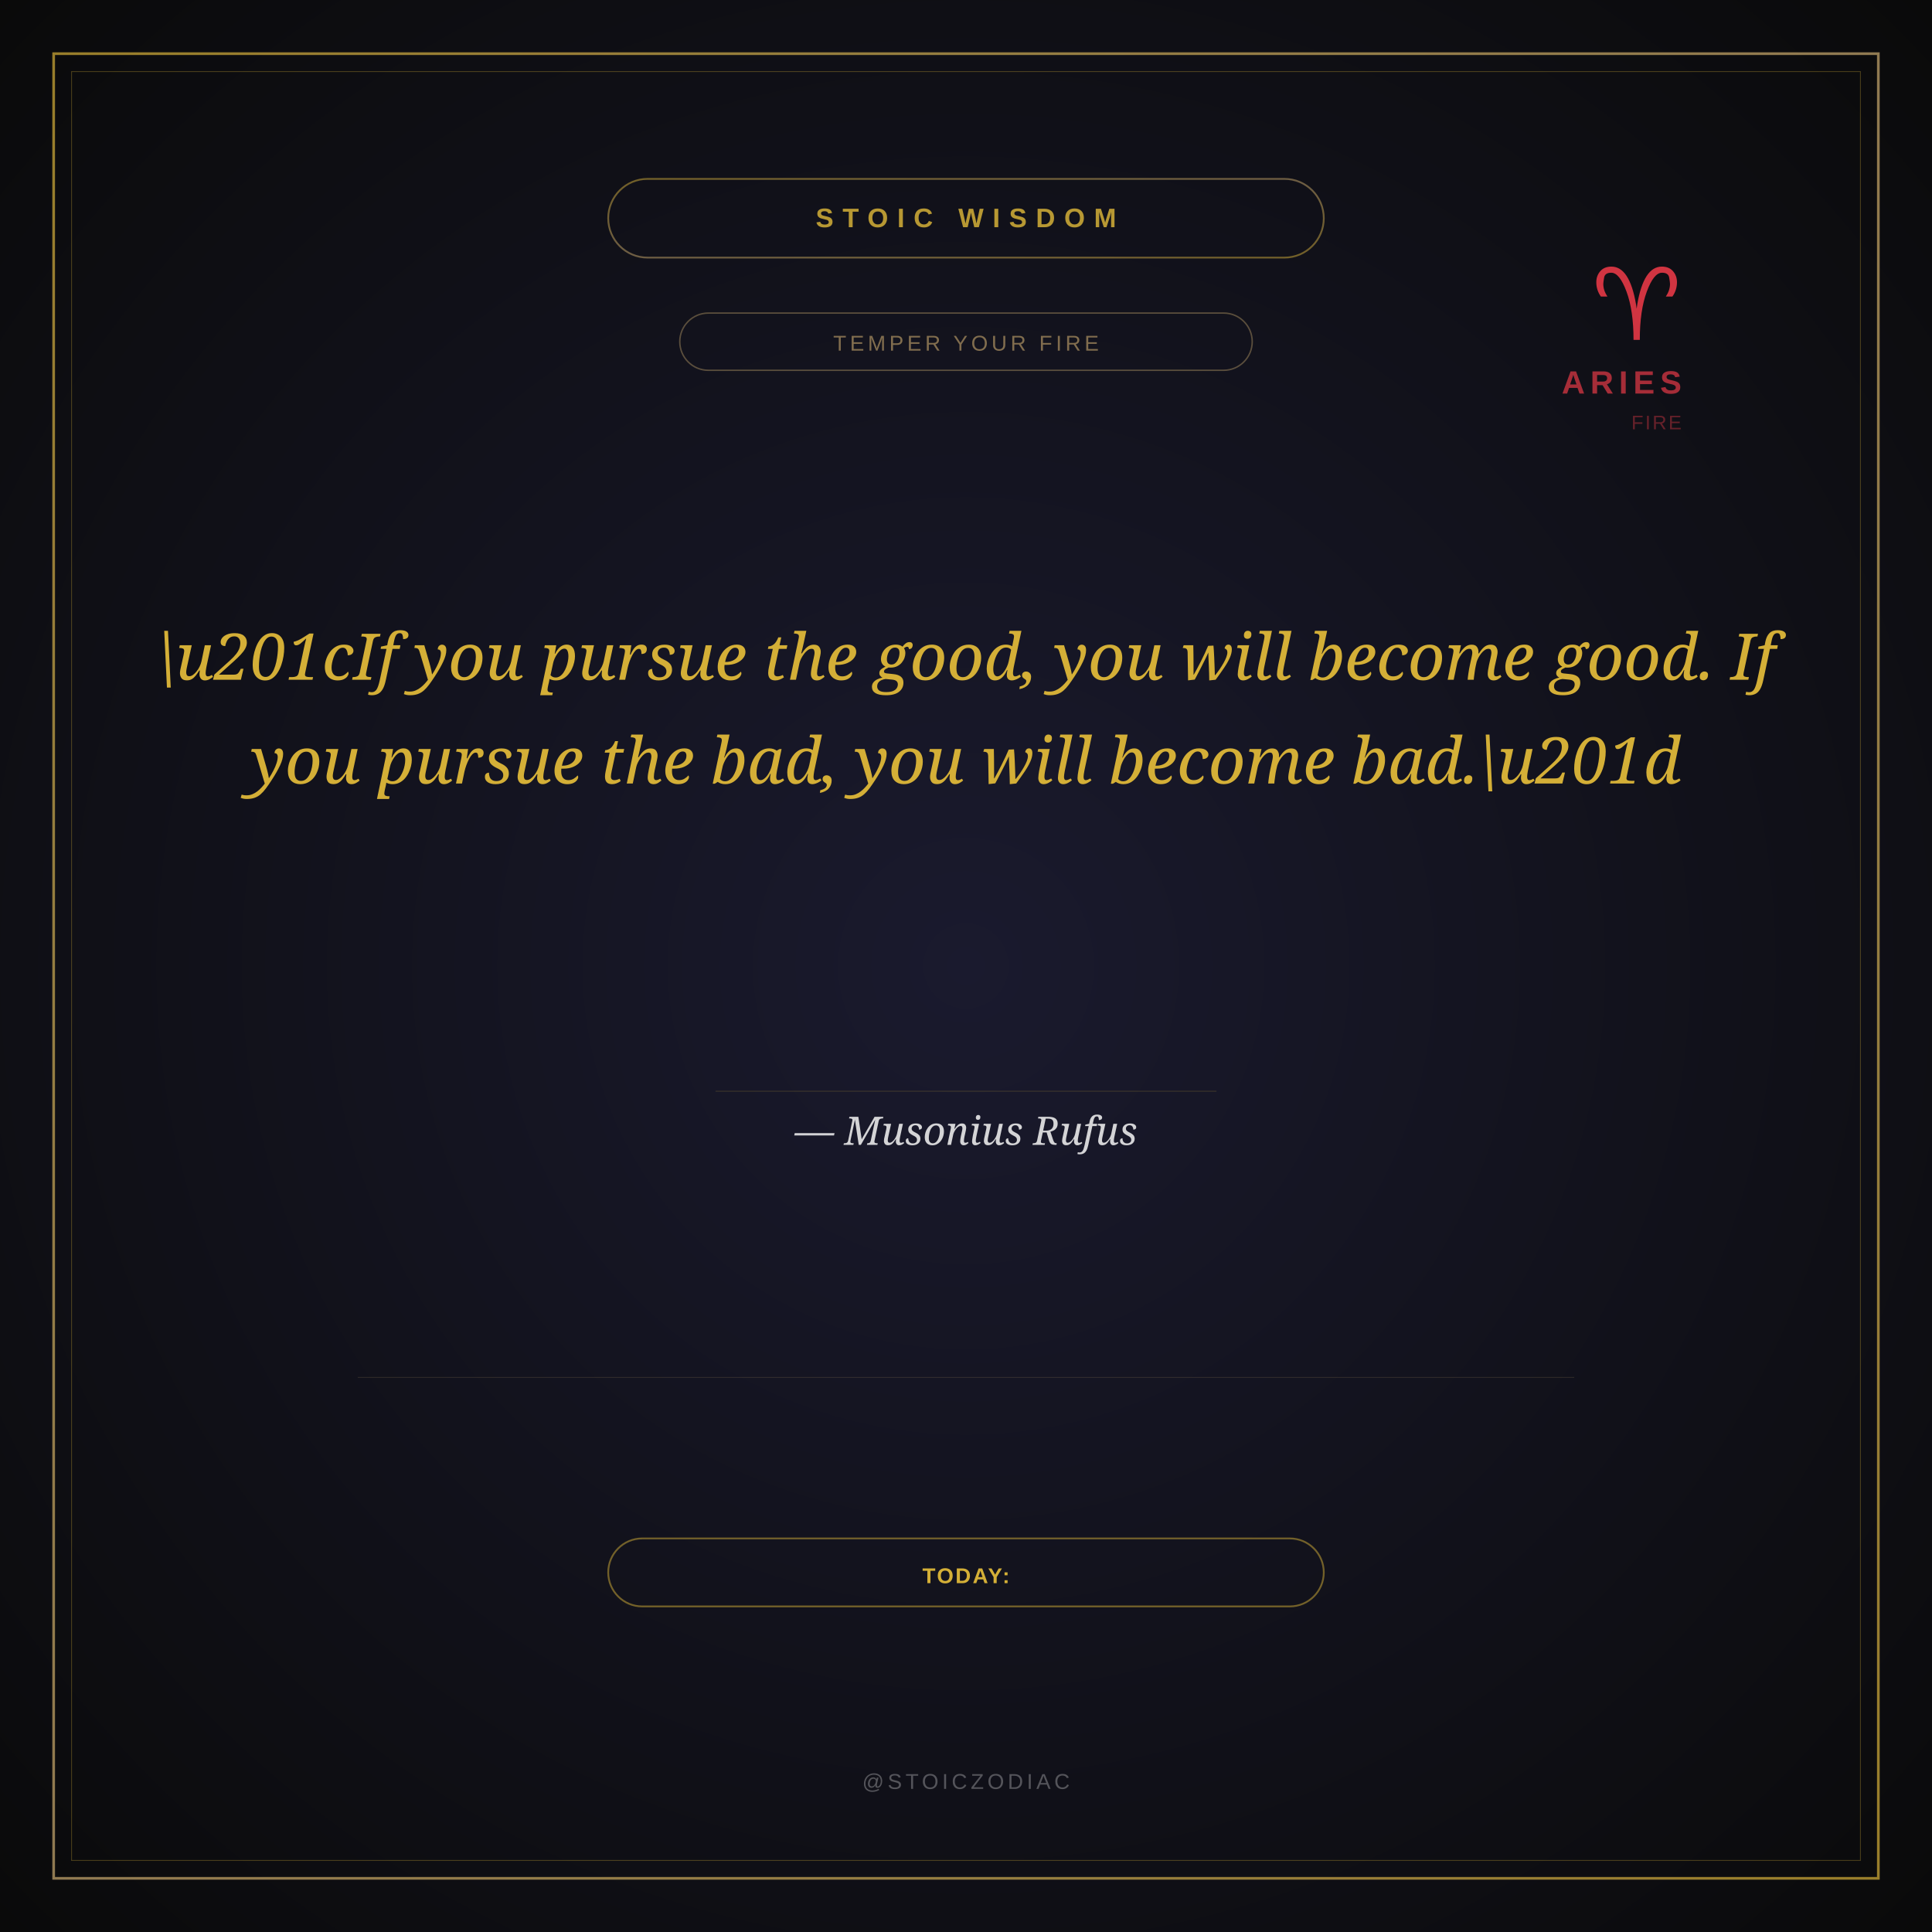
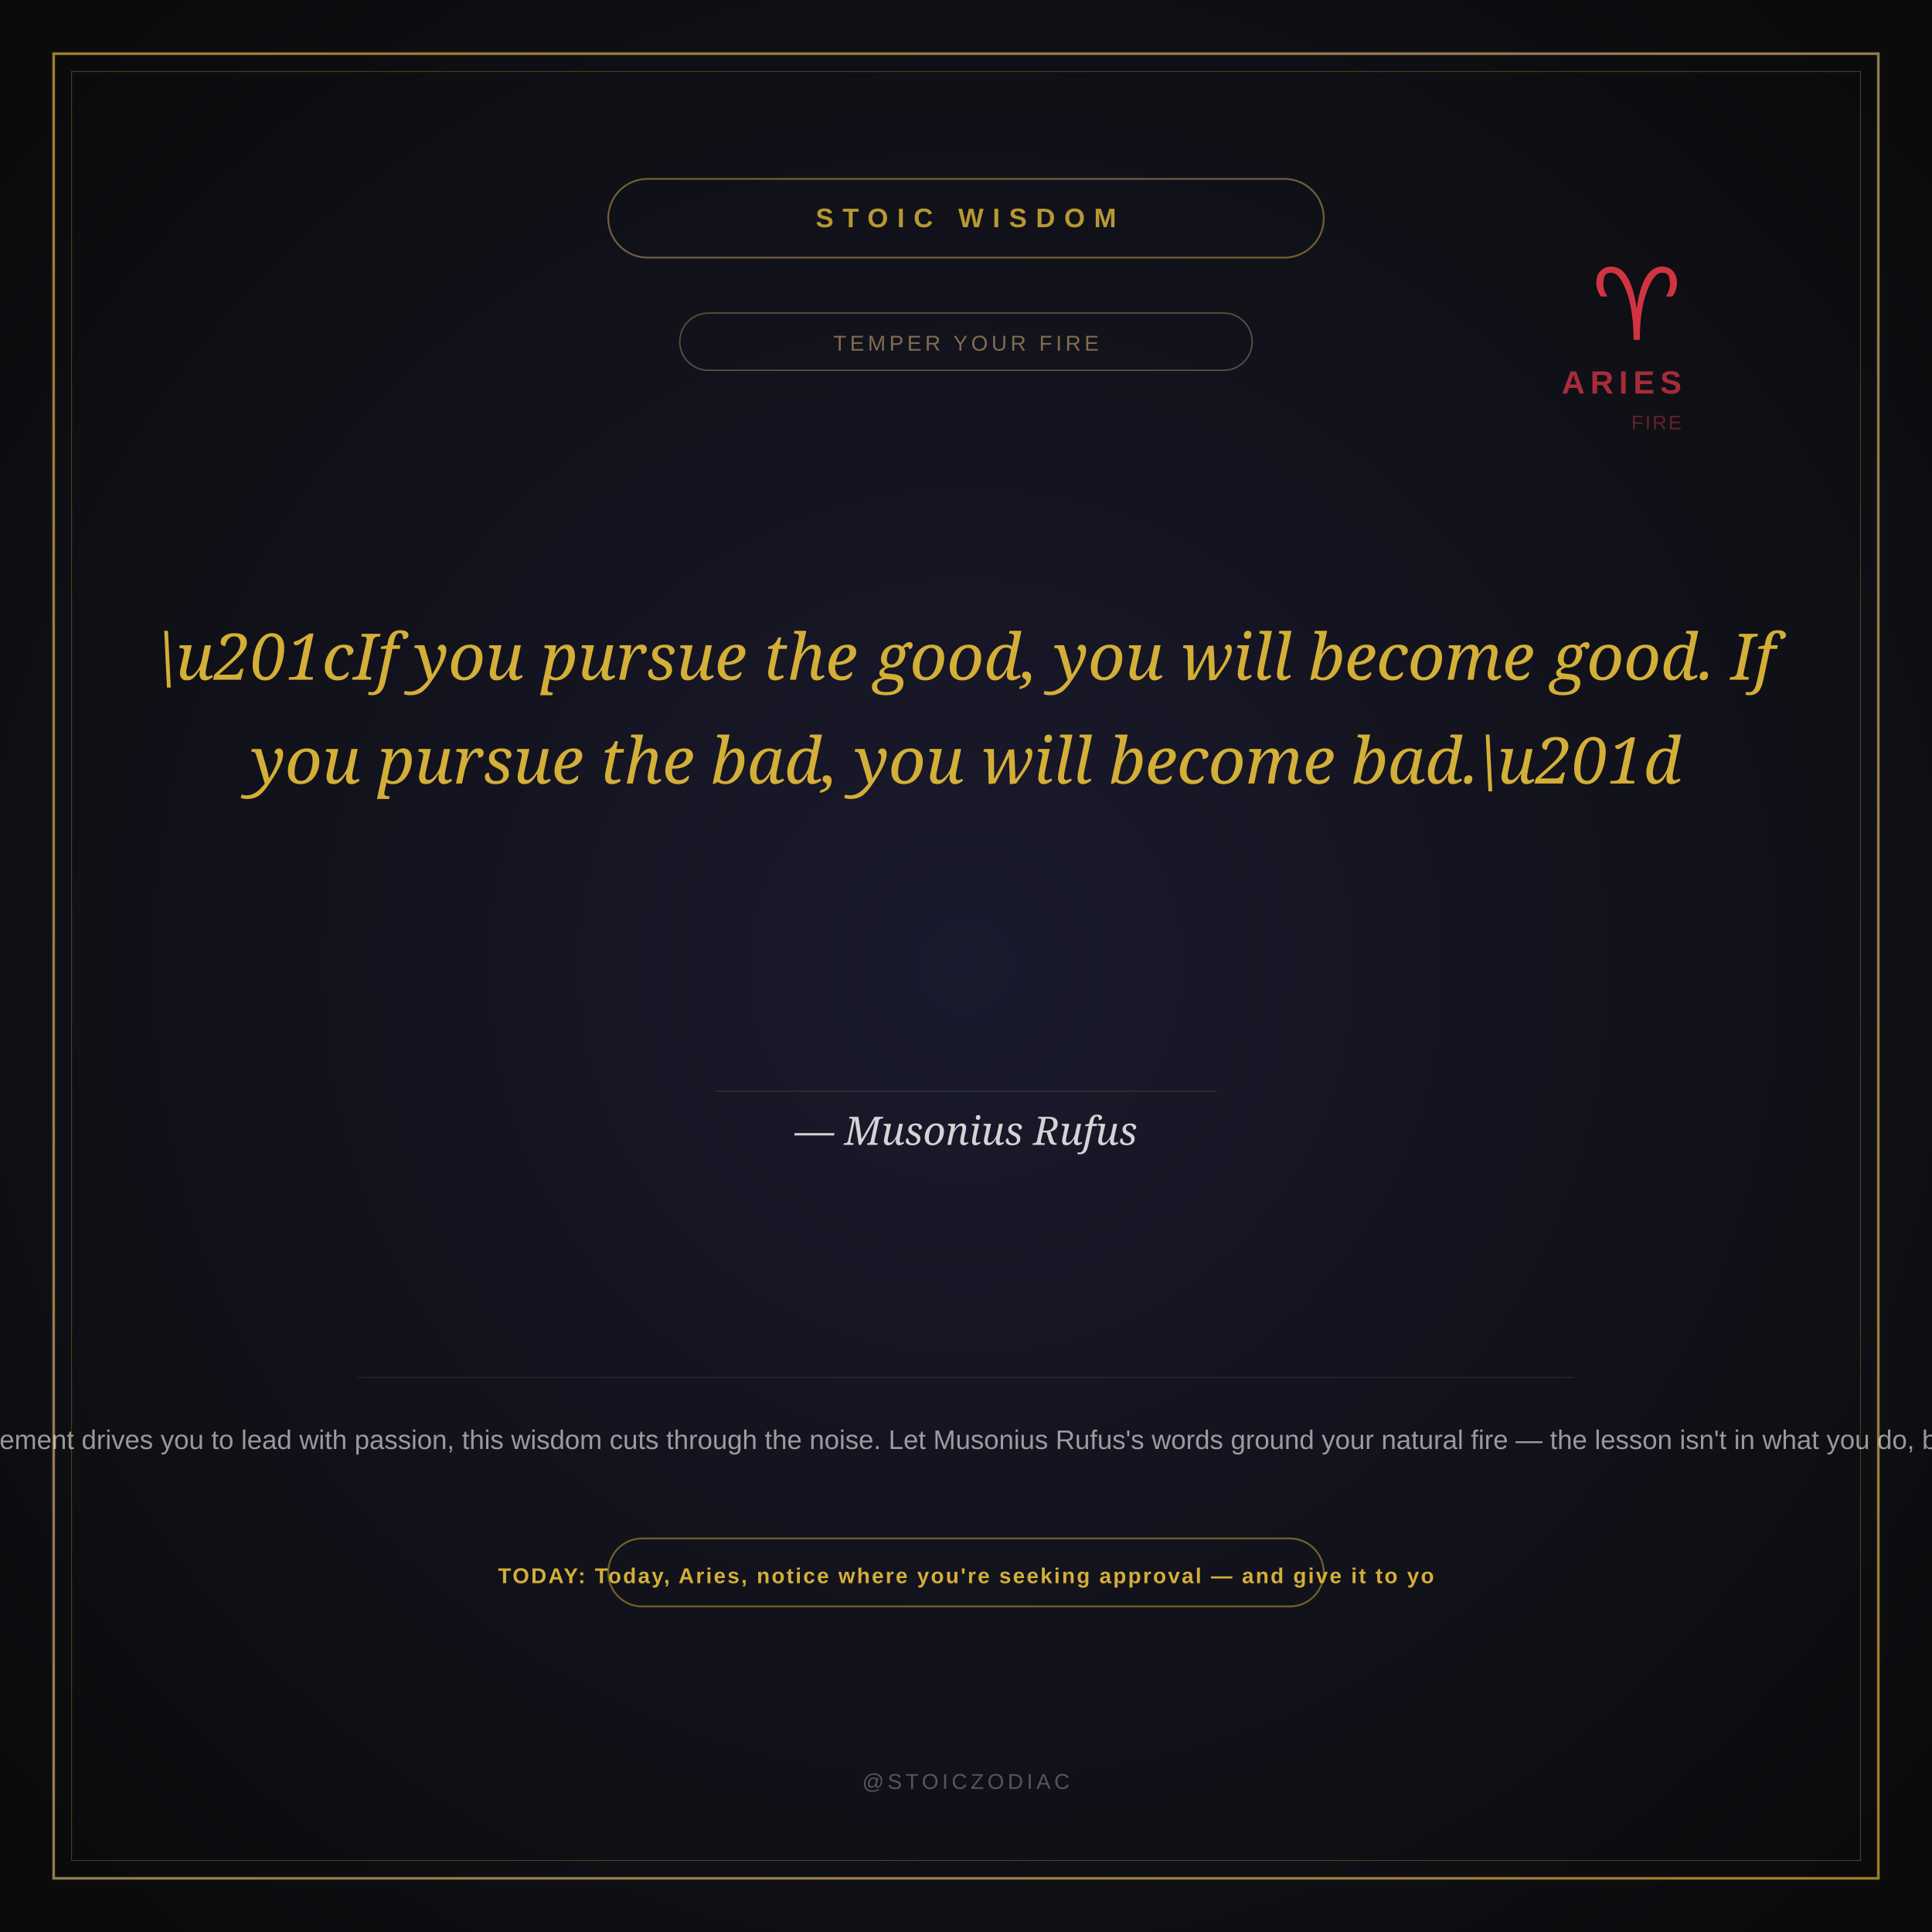
<svg xmlns="http://www.w3.org/2000/svg" viewBox="0 0 1080 1080" width="1080" height="1080">
  <defs>
    <radialGradient id="bgGrad" cx="50%" cy="50%" r="70%">
      <stop offset="0%" stop-color="#1A1A2E" />
      <stop offset="100%" stop-color="#0A0A0A" />
    </radialGradient>
    <linearGradient id="goldGrad" x1="0%" y1="0%" x2="100%" y2="100%">
      <stop offset="0%" stop-color="#D4AF37" />
      <stop offset="50%" stop-color="#C9A96E" />
      <stop offset="100%" stop-color="#D4AF37" />
    </linearGradient>
  </defs>
  <rect width="1080" height="1080" fill="url(#bgGrad)" />
  <rect x="30" y="30" width="1020" height="1020" fill="none" stroke="url(#goldGrad)" stroke-width="1.5" opacity="0.7" />
  <rect x="40" y="40" width="1000" height="1000" fill="none" stroke="#D4AF37" stroke-width="0.5" opacity="0.3" />
  <line x1="240" y1="60" x2="840" y2="60" stroke="url(#goldGrad)" stroke-width="1.5" opacity="0.5" />
  <line x1="240" y1="1018" x2="840" y2="1018" stroke="url(#goldGrad)" stroke-width="1.5" opacity="0.5" />
  <rect x="340" y="100" width="400" height="44" rx="22" fill="none" stroke="url(#goldGrad)" stroke-width="1" opacity="0.5" />
  <text x="540" y="127" font-family="Arial, sans-serif" font-size="15" font-weight="600" letter-spacing="5" fill="#D4AF37" text-anchor="middle" opacity="0.85">STOIC WISDOM</text>
  <text x="940" y="190" font-family="serif" font-size="56" fill="#E63946" text-anchor="end" opacity="0.9">♈</text>
  <text x="940" y="220" font-family="Arial, sans-serif" font-size="18" font-weight="600" fill="#E63946" text-anchor="end" letter-spacing="3" opacity="0.7">ARIES</text>
  <text x="940" y="240" font-family="Arial, sans-serif" font-size="11" fill="#E63946" text-anchor="end" letter-spacing="1" opacity="0.4">FIRE</text>
  <rect x="380" y="175" width="320" height="32" rx="16" fill="none" stroke="#C9A96E" stroke-width="0.8" opacity="0.4" />
  <text x="540" y="196" font-family="Arial, sans-serif" font-size="12" font-weight="500" letter-spacing="2" fill="#C9A96E" text-anchor="middle" opacity="0.6">TEMPER YOUR FIRE</text>
  <line x1="250" y1="280" x2="830" y2="280" stroke="url(#goldGrad)" stroke-width="0.5" opacity="0.2" />
  <text x="540" y="380" font-family="Georgia, serif" font-size="36" fill="#D4AF37" text-anchor="middle" font-style="italic">\u201cIf you pursue the good, you will become good. If</text>
  <text x="540" y="438" font-family="Georgia, serif" font-size="36" fill="#D4AF37" text-anchor="middle" font-style="italic">you pursue the bad, you will become bad.\u201d</text>
  <line x1="400" y1="610" x2="680" y2="610" stroke="#D4AF37" stroke-width="0.5" opacity="0.2" />
  <text x="540" y="640" font-family="Georgia, serif" font-size="22" font-style="italic" fill="#F5F5F5" text-anchor="middle" opacity="0.85">— Musonius Rufus</text>
  <line x1="200" y1="770" x2="880" y2="770" stroke="#C9A96E" stroke-width="0.5" opacity="0.15" />
-   <text x="540" y="810" font-family="Arial, sans-serif" font-size="15" fill="#F5F5F5" text-anchor="middle" opacity="0.6" />
+   <text x="540" y="810" font-family="Arial, sans-serif" font-size="15" fill="#F5F5F5" text-anchor="middle" opacity="0.6">For Aries, whose element drives you to lead with passion, this wisdom cuts through the noise. Let Musonius Rufus's words ground your natural fire — the lesson isn't in what you do, but in how you choo</text>
  <rect x="340" y="860" width="400" height="38" rx="19" fill="none" stroke="#D4AF37" stroke-width="1" opacity="0.5" />
-   <text x="540" y="885" font-family="Arial, sans-serif" font-size="12" font-weight="600" fill="#D4AF37" text-anchor="middle" letter-spacing="1">TODAY: </text>
+   <text x="540" y="885" font-family="Arial, sans-serif" font-size="12" font-weight="600" fill="#D4AF37" text-anchor="middle" letter-spacing="1">TODAY: Today, Aries, notice where you're seeking approval — and give it to yo</text>
  <text x="540" y="1000" font-family="Arial, sans-serif" font-size="12" fill="#F5F5F5" text-anchor="middle" opacity="0.3" letter-spacing="2">@STOICZODIAC</text>
</svg>
